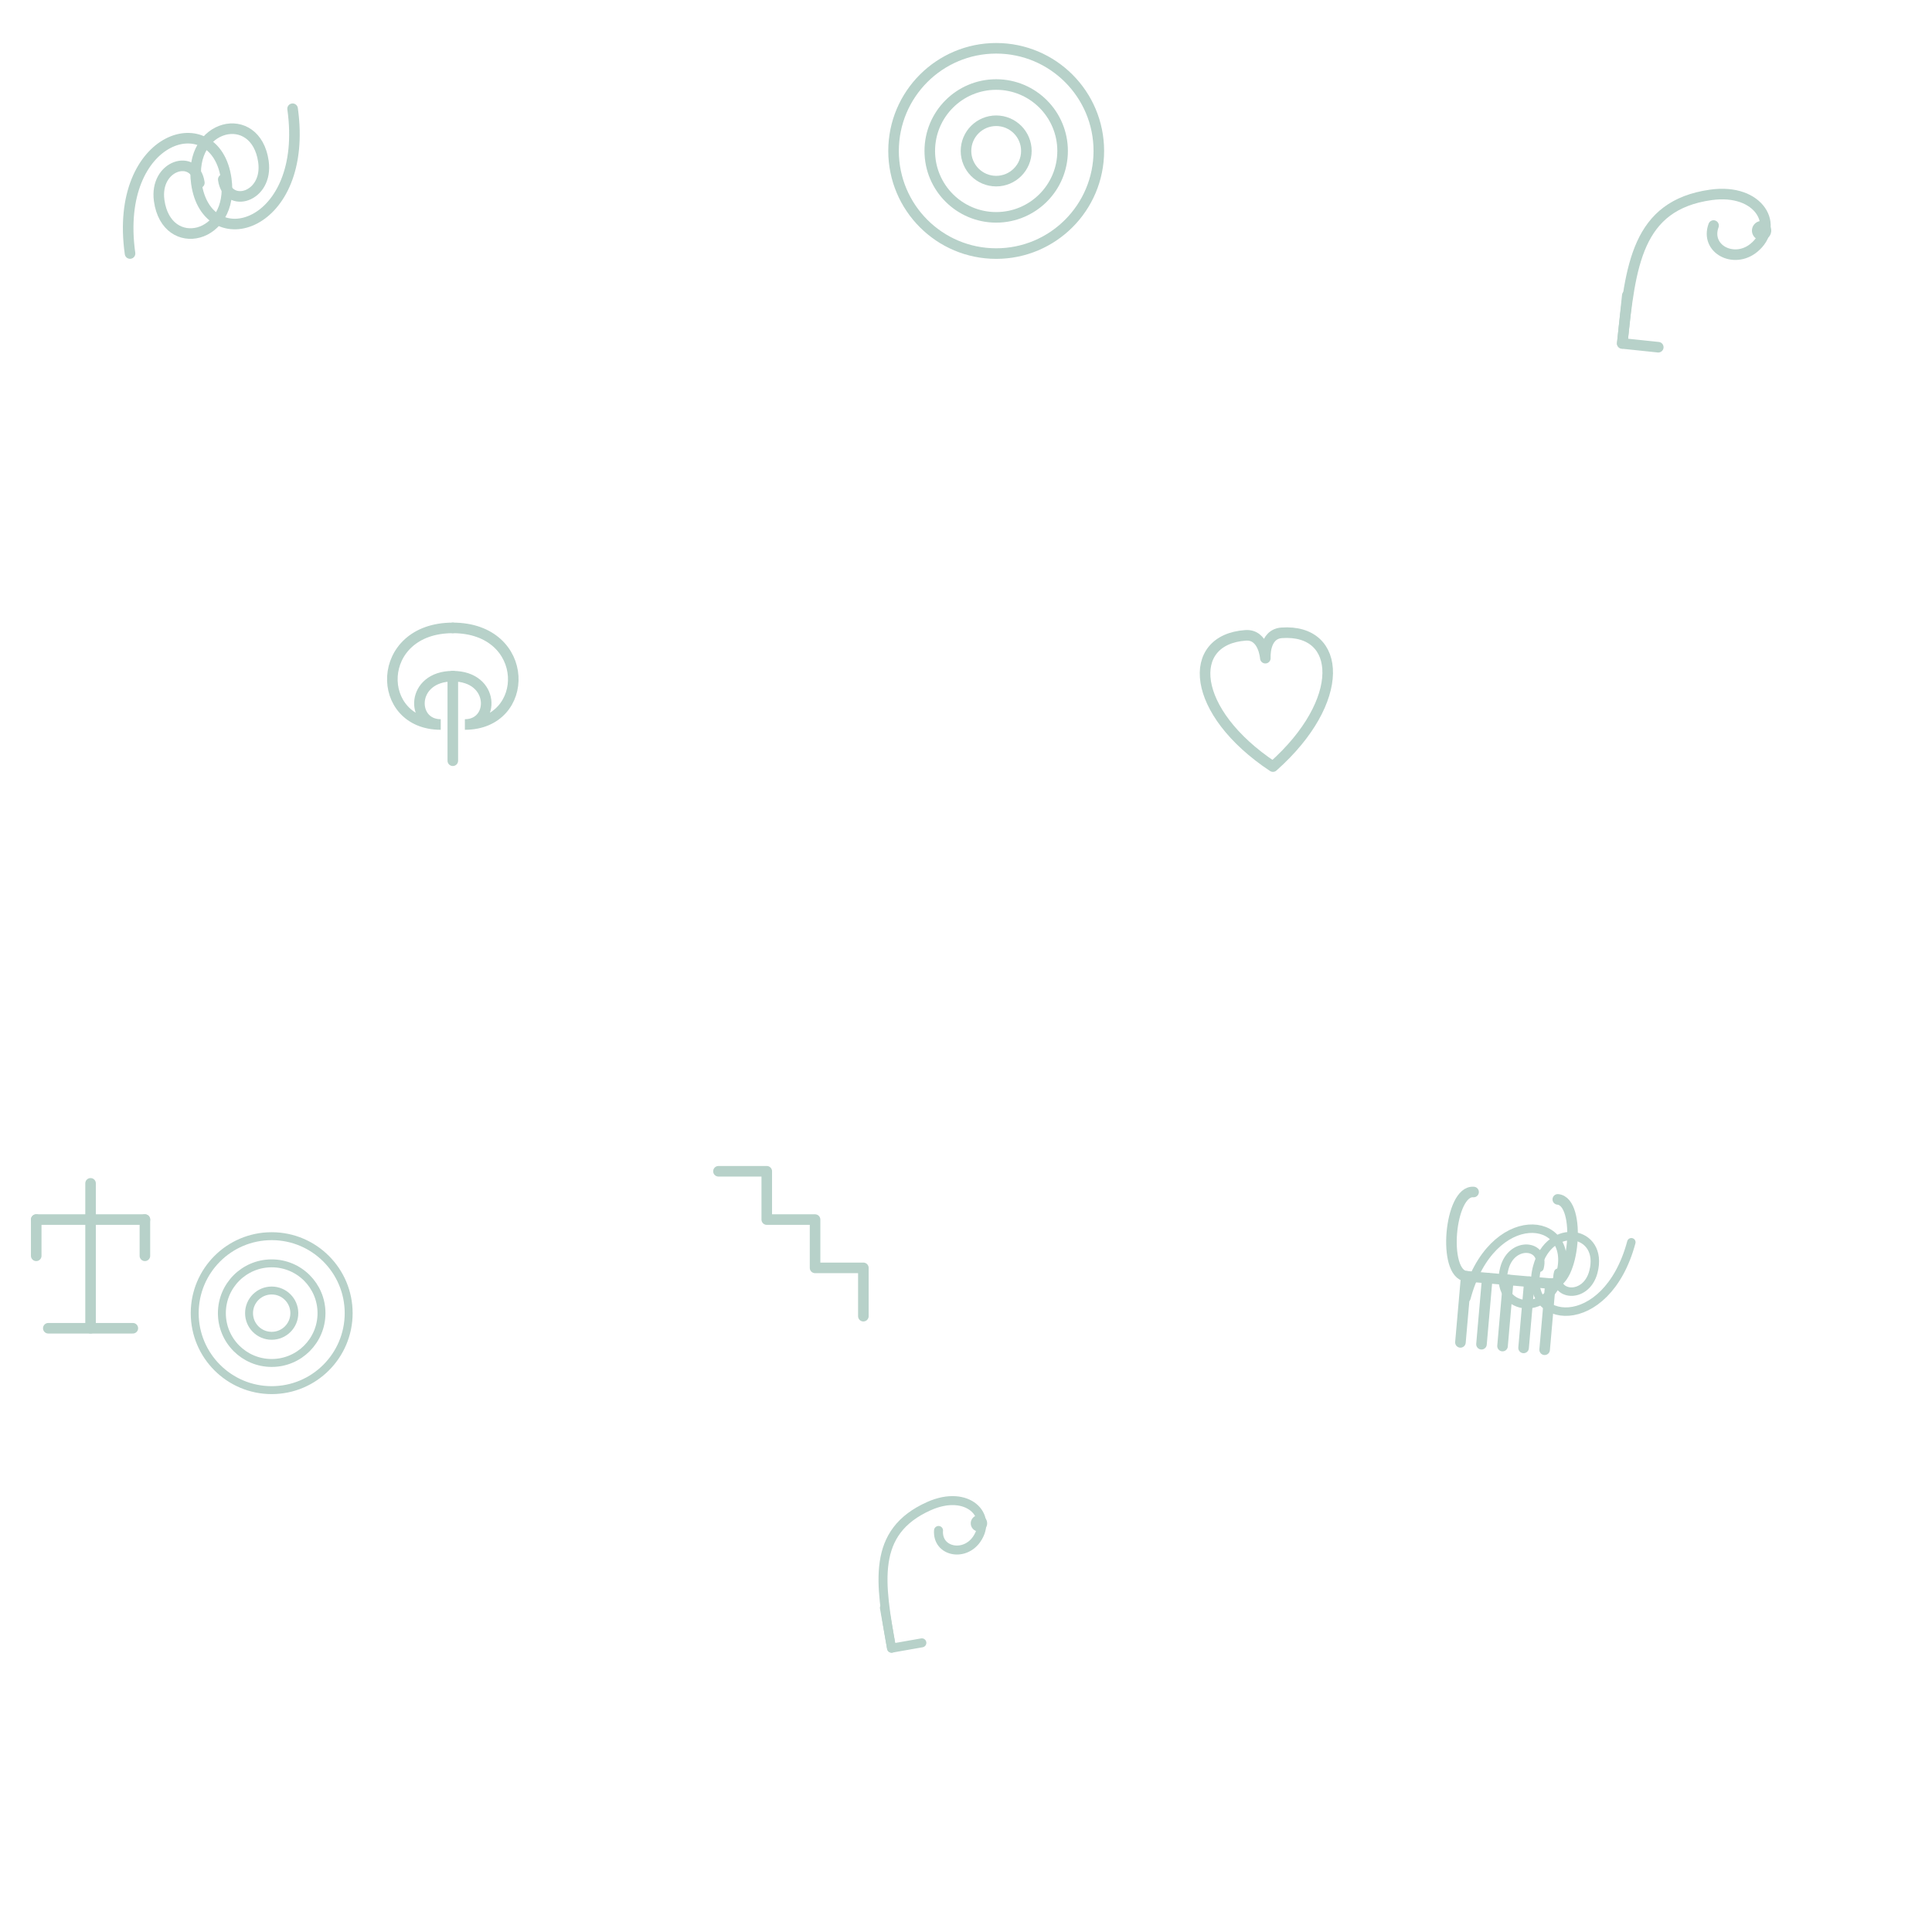
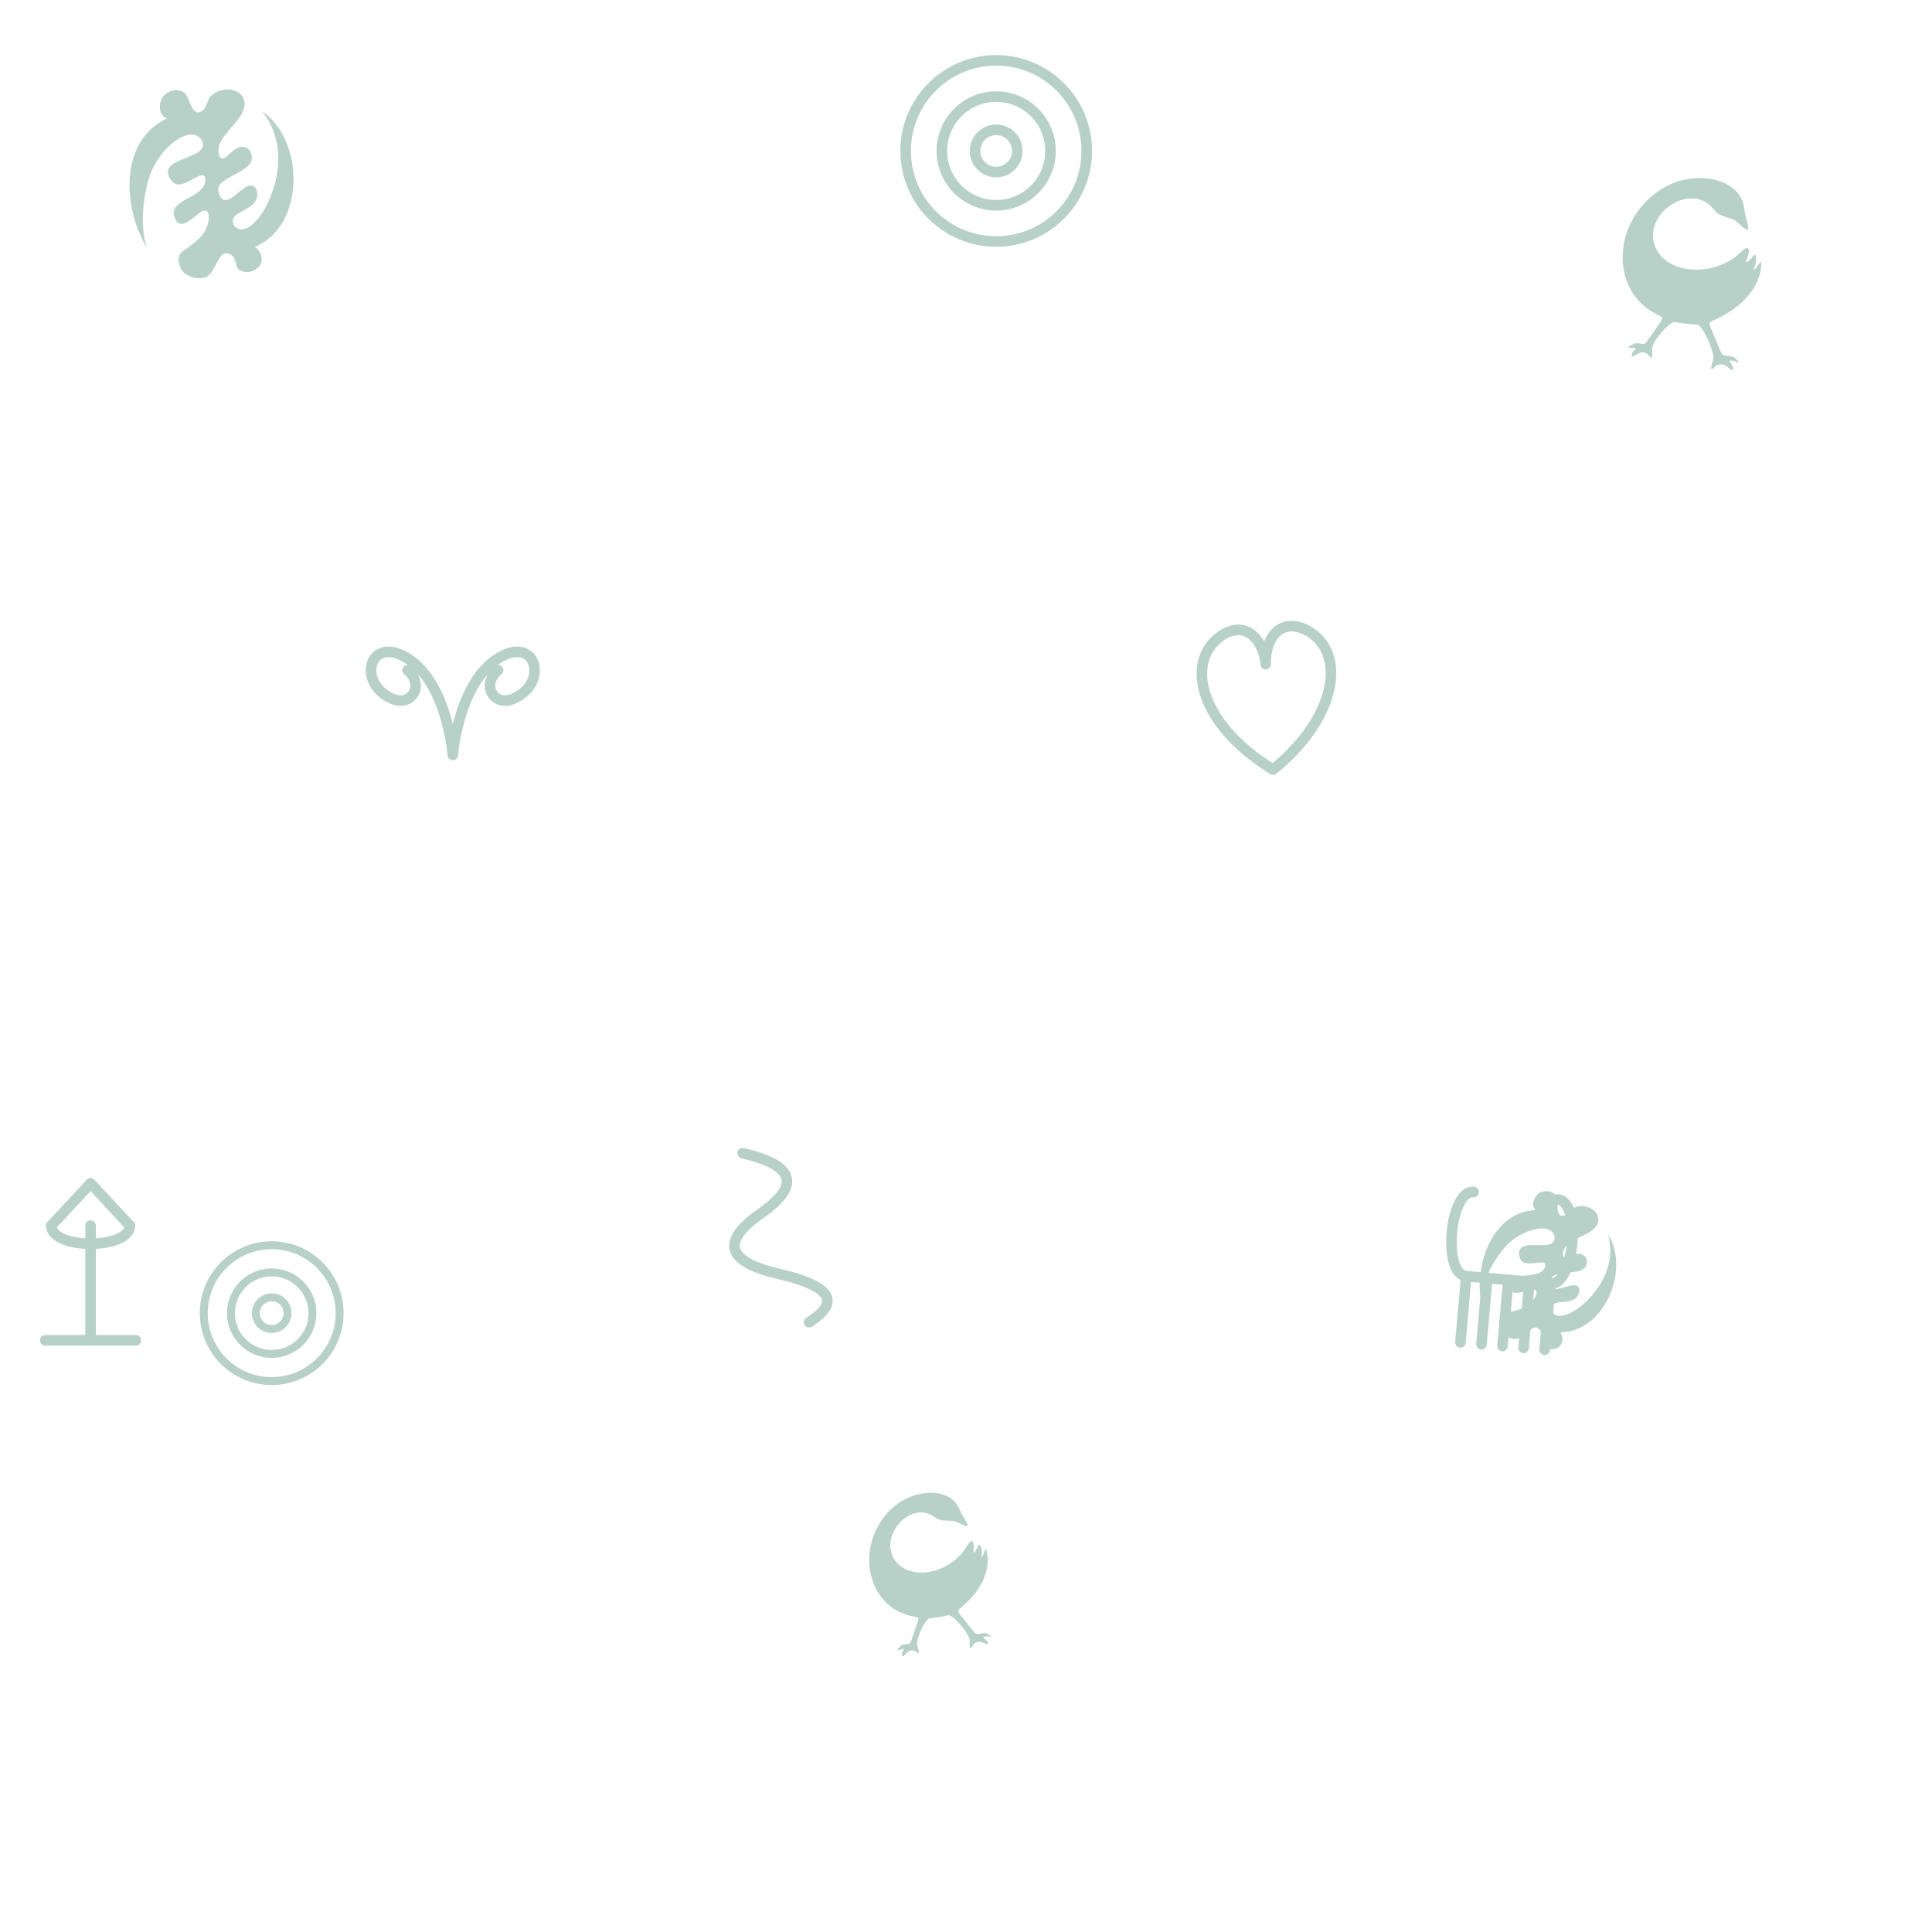
<svg xmlns="http://www.w3.org/2000/svg" width="640" height="640" viewBox="0 0 640 640">
  <defs>
    <g id="adinkra-hene" stroke="currentColor" fill="none" stroke-width="3.5">
-       <circle cx="0" cy="0" r="34" />
-       <circle cx="0" cy="0" r="22" />
-       <circle cx="0" cy="0" r="10" />
+       <circle cx="0" cy="0" r="30" />
+       <circle cx="0" cy="0" r="18" />
+       <circle cx="0" cy="0" r="7" />
    </g>
-     <g id="gye-nyame" stroke="currentColor" fill="none" stroke-width="3.5" stroke-linecap="round">
-       <path d="M -30 20 C -30 -20, 5 -25, 5 0 C 5 20, -18 22, -18 4 C -18 -8, -4 -10, -4 0" />
-       <path d="M 30 -20 C 30 20, -5 25, -5 0 C -5 -20, 18 -22, 18 -4 C 18 8, 4 10, 4 0" />
+     <g id="gye-nyame" fill="currentColor" stroke="none">
+       <path transform="scale(0.126) translate(-217.4,-250.3)" d="M180.475,11.245c11.609,15.968,7.794,46.741,26.767,55.644         c26.062-0.674,25.307-27.081,40.147-38.522c37.423-25.598,80.812-4.661,84.757,21.401c8.344,55.104-94.203,80.456-84.757,136.968         c9.536,33.494,46.84-40.814,80.296-4.281c29.544,65.467-102.894,51.963-95.405,99.257c8.479,69.408,83.598-43.18,99.866,7.75         c7.444,61.115-90.009,39.543-71.376,85.605c31.053,43.338,93.146-42.834,84.878-31.873c43.16-57.209,85.813-159.123,29.777-256.006         c99.626,91.095,71.729,313.357-69.21,350.594c14.787,9.459,18.504,36.646,8.087,48.568c-10.346,11.842-36.933,22.807-57.991,4.281         c-10.31-14.361,2.403-39.824-26.765-47.08c-18.745-4.664-32.433,39.398-55.647,52.135c-15.555,8.533-43.473,1.455-59.915-15.34         c-14.078-14.379-14.788-47.295,0.466-56.301c26.519-15.656,80.032-33.082,83.868-87.5c-5.471-40.646-59.689,35.025-84.756,8.559         c-34.083-68.123,83.784-46.83,89.217-102.725c-0.074-36.338-67.55,32.542-89.217-8.562c-38.333-69.896,114.667-36.896,93.68-94.165         c-24.013-47.731-112.56,5.376-147.334,72.364c-19.86,38.258-46.917,121.406-34.647,187.93         C-22.375,289.606-9.89,111.731,125.831,70.548c-16.777-6.39-21.382-28.988-8.3-51.689C125.911,4.318,159.07-11.08,180.475,11.245z" />
    </g>
-     <g id="sankofa" stroke="currentColor" fill="none" stroke-width="3.5" stroke-linecap="round" stroke-linejoin="round">
-       <path d="M -20 26 C -20 0, -20 -20, 4 -26 C 20 -30, 28 -18, 20 -10 C 14 -4, 4 -8, 6 -16" />
-       <circle cx="22" cy="-16" r="3.2" fill="currentColor" stroke="none" />
-       <path d="M -20 26 L -20 10 M -20 26 L -8 26" />
+     <g id="sankofa" fill="currentColor" stroke="none">
+       <path transform="scale(0.0312) translate(-756.5,-1024)" d="m 1085.922,2027.419 c -8.243,-8.243 -5.874,-41.245 5.975,-83.249 4.689,-16.62 4.126,-32.16 -2.062,-56.965 -23.145,-92.775 -116.806,-251.439 -176.469,-298.942 -4.397,-3.501 -11.369,-7.981 -15.494,-9.956 -6.949,-3.327 -8.124,-3.579 -16,-3.418 -4.675,0.095 -14.35,0.695 -21.5,1.332 -7.15,0.637 -36.011,1.402 -64.135,1.7 -53.25,0.564 -87.697,-0.396 -122.865,-3.422 -28.675,-2.467 -31.548,-2.333 -40.5,1.896 -12.785,6.04 -24.344,15.17 -44.084,34.821 -20.677,20.584 -33.325,35.35 -54.39,63.5 -52.686,70.407 -92.584,147.25 -97.769,188.301 -1.327,10.504 -0.212,23.301 5.331,61.199 5.465,37.364 5.026,50.929 -1.701,52.618 -4.537,1.139 -10.66,-3.041 -25.838,-17.639 -15.828,-15.223 -25.339,-21.773 -37.855,-26.069 -33.913,-11.642 -71.007,-0.421 -108.368,32.781 -20.304,18.044 -30.792,21.374 -37.736,11.982 -1.783,-2.412 -2.088,-4.246 -2.079,-12.5 0.012,-10.817 1.346,-15.858 7.49,-28.308 5.09,-10.314 10.104,-17.49 20.509,-29.358 10.159,-11.587 11.902,-14.033 11.018,-15.464 -1.07,-1.732 -14.045,-1.188 -36.632,1.537 -23.35,2.816 -41.246,3.033 -44.255,0.536 -3.16,-2.622 -1.962,-6.01 4.285,-12.123 10.049,-9.833 38.721,-29.146 53.67,-36.151 16.066,-7.529 30.108,-8.986 62.123,-6.446 24.998,1.983 29.363,1.994 36.654,0.095 14.808,-3.857 18.747,-9.131 51.161,-68.491 25.339,-46.404 46.422,-84.496 72.784,-131.5 36.425,-64.949 41.682,-76.081 41.682,-88.267 0,-6.445 -2.913,-12.34 -7.919,-16.025 -5.739,-4.224 -18.414,-9.92 -40.581,-18.237 -60.011,-22.515 -104.22,-44.606 -148.953,-74.43 C 159.402,1341.405 58.321,1177.957 28.447,985.191 18.372,920.179 16.66,851.02 23.448,783.216 c 12.819,-128.042 56.983,-256.03 127.077,-368.269 77.945,-124.81 191.572,-234.177 311.847,-300.155 97.126,-53.279 204.462,-84.718 316,-92.558 19.098,-1.342 71.115,-1.352 89.726,-0.017 51.619,3.704 98.012,12.446 141.274,26.623 101.352,33.212 177.193,93.084 216.867,171.203 12.787,25.178 18.665,41.806 27.166,76.851 10.416,42.938 19.23,70.404 37.521,116.925 25.642,65.215 31.822,93.596 22.32,102.513 -2.083,1.955 -3.558,2.372 -8.207,2.318 -11.514,-0.134 -27.398,-9.21 -63.516,-36.295 -42.769,-32.072 -52.258,-38.494 -69.938,-47.331 -20.304,-10.149 -35.722,-14.471 -90.213,-25.289 -85.307,-16.936 -100.199,-24.33 -159.871,-79.378 -8.729,-8.053 -19.979,-17.941 -25,-21.975 -93.566,-75.166 -221.124,-81.948 -343.157,-18.245 -64.958,33.909 -123.422,85.668 -165.289,146.332 -39.225,56.836 -63.424,120.476 -69.108,181.746 -1.356,14.614 -1.382,46.676 -0.049,60.144 6.163,62.26 30.624,121.782 71.036,172.856 10.767,13.608 39.409,42.223 53.439,53.39 60.052,47.795 138.617,79.317 225.566,90.503 29.729,3.825 43.632,4.609 80.434,4.536 38.355,-0.075 55.555,-1.229 89.5,-6 124.673,-17.526 244.291,-68.767 340.36,-145.8 33.79,-27.094 61.625,-54.448 92.523,-90.925 21.398,-25.261 32.805,-35.723 45.616,-41.838 10.367,-4.949 19.798,-3.445 24.828,3.958 12.071,17.766 9.447,59.825 -7.877,126.25 -2.09,8.015 -3.511,15.328 -3.157,16.25 3.091,8.055 29.708,-15.358 52.506,-46.185 3.023,-4.088 8.821,-12.879 12.884,-19.535 11.012,-18.041 16.753,-22.673 23.885,-19.271 10.178,4.853 16.414,28.468 16.425,62.195 0.01,27.893 -2.559,43.891 -11.467,71.436 -5.446,16.84 -7.555,27.285 -5.737,28.408 4.413,2.727 47.184,-59.238 59.245,-85.833 4.899,-10.803 6.961,-12.406 10.565,-8.216 2.567,2.985 4.848,12.157 6.494,26.114 1.573,13.337 0.622,61.815 -1.562,79.565 -8.035,65.333 -26.463,125.949 -56.565,186.065 -70.326,140.445 -192.905,262.827 -362.968,362.385 -56.678,33.18 -64.219,42.133 -56.062,66.555 3.47,10.389 7.52,18.347 31.043,60.996 19.114,34.656 54.608,100.209 82.031,151.5 40.817,76.344 47.948,85.599 70.575,91.595 7.09,1.879 12.127,2.185 48.414,2.939 44.091,0.916 50.426,1.618 61.409,6.802 8.744,4.127 16.328,10.199 32.309,25.864 13.704,13.434 20.282,21.201 20.282,23.95 0,1.928 -3.766,1.673 -10.593,-0.718 -3.249,-1.137 -12.657,-3.798 -20.907,-5.912 -40.288,-10.325 -68.736,-7.05 -65.086,7.494 0.423,1.685 6.347,8.593 14.912,17.39 21.465,22.047 31.674,39.36 31.674,53.712 0,11.354 -6.532,15.959 -18.294,12.895 -7.909,-2.06 -13.356,-5.01 -26.515,-14.357 -34.266,-24.341 -61.82,-33.611 -92.036,-30.962 -24.971,2.189 -46.755,15.512 -63.454,38.807 -9.594,13.383 -12.882,17.142 -17.648,20.172 -5.566,3.54 -7.49,3.546 -11.005,0.031 z" />
    </g>
-     <g id="dwennimmen" stroke="currentColor" fill="none" stroke-width="3.5" stroke-linecap="round">
-       <path d="M 0 -22 C -26 -22, -26 10, -4 10 C -14 10, -14 -6, 0 -6" />
-       <path d="M 0 -22 C 26 -22, 26 10, 4 10 C 14 10, 14 -6, 0 -6" />
-       <line x1="0" y1="-6" x2="0" y2="22" />
+     <g id="dwennimmen" stroke="currentColor" fill="none" stroke-width="3.5" stroke-linecap="round" stroke-linejoin="round">
+       <path d="M 0 20 C 0 20, 2 -6, 17 -13 C 28 -18, 31 -4, 21 1 C 14 5, 9 -3, 15 -8" />
+       <path d="M 0 20 C 0 20, -2 -6, -17 -13 C -28 -18, -31 -4, -21 1 C -14 5, -9 -3, -15 -8" />
    </g>
-     <path id="akoma" d="M 0 24 C -26 4, -26 -20, -6 -20 C 0 -20, 0 -12, 0 -12 C 0 -12, 0 -20, 6 -20 C 26 -20, 26 4, 0 24 Z" stroke="currentColor" fill="none" stroke-width="3.5" stroke-linejoin="round" />
-     <g id="nyame-dua" stroke="currentColor" fill="none" stroke-width="3.5" stroke-linecap="round">
-       <line x1="0" y1="-28" x2="0" y2="20" />
-       <line x1="-18" y1="-16" x2="18" y2="-16" />
-       <line x1="-18" y1="-16" x2="-18" y2="-4" />
-       <line x1="18" y1="-16" x2="18" y2="-4" />
-       <line x1="-14" y1="20" x2="14" y2="20" />
+     <path id="akoma" d="M 0 25 C -24 8, -27 -14, -13 -21 C -4 -25, 0 -16, 0 -10 C 0 -16, 4 -25, 13 -21 C 27 -14, 24 8, 0 25 Z" stroke="currentColor" fill="none" stroke-width="3.5" stroke-linejoin="round" />
+     <g id="nyame-dua" stroke="currentColor" fill="none" stroke-width="3.5" stroke-linecap="round" stroke-linejoin="round">
+       <line x1="0" y1="-14" x2="0" y2="24" />
+       <path d="M -13 -14 L 0 -28 L 13 -14" />
+       <path d="M -13 -14 C -13 -6, 13 -6, 13 -14" />
+       <line x1="-15" y1="24" x2="15" y2="24" />
    </g>
-     <path id="nkyinkyim" d="M -22 -22 L -6 -22 L -6 -6 L 10 -6 L 10 10 L 26 10 L 26 26" stroke="currentColor" fill="none" stroke-width="3.5" stroke-linecap="round" stroke-linejoin="round" />
-     <g id="duafe" stroke="currentColor" fill="none" stroke-width="3.5" stroke-linecap="round">
+     <path id="nkyinkyim" fill="none" stroke="currentColor" stroke-width="3.5" stroke-linecap="round" stroke-linejoin="round" d="M -14 -28 Q 12 -22, -8 -8 Q -28 6, -2 12 Q 24 18, 8 28" />
+     <g id="duafe" stroke="currentColor" fill="none" stroke-width="3.5" stroke-linecap="round" stroke-linejoin="round">
      <path d="M -14 -24 C -22 -24, -22 4, -14 4 L 14 4 C 22 4, 22 -24, 14 -24" />
      <line x1="-14" y1="4" x2="-14" y2="26" />
      <line x1="-7" y1="4" x2="-7" y2="26" />
      <line x1="0" y1="4" x2="0" y2="26" />
      <line x1="7" y1="4" x2="7" y2="26" />
      <line x1="14" y1="4" x2="14" y2="26" />
    </g>
  </defs>
  <g color="#1B6E54" opacity="0.32">
    <use href="#gye-nyame" x="70" y="60" transform="rotate(-8 70 60)" />
    <use href="#adinkra-hene" x="330" y="50" />
    <use href="#sankofa" x="560" y="90" transform="rotate(6 560 90)" />
    <use href="#dwennimmen" x="150" y="230" />
    <use href="#akoma" x="420" y="230" transform="rotate(-4 420 230)" />
    <use href="#nyame-dua" x="30" y="420" />
    <use href="#nkyinkyim" x="260" y="410" />
    <use href="#duafe" x="500" y="420" transform="rotate(5 500 420)" />
    <use href="#gye-nyame" x="600" y="560" transform="rotate(15 600 560) scale(0.8)" />
    <use href="#adinkra-hene" x="120" y="580" transform="scale(0.75)" />
    <use href="#sankofa" x="380" y="600" transform="rotate(-10 380 600) scale(0.85)" />
  </g>
</svg>
